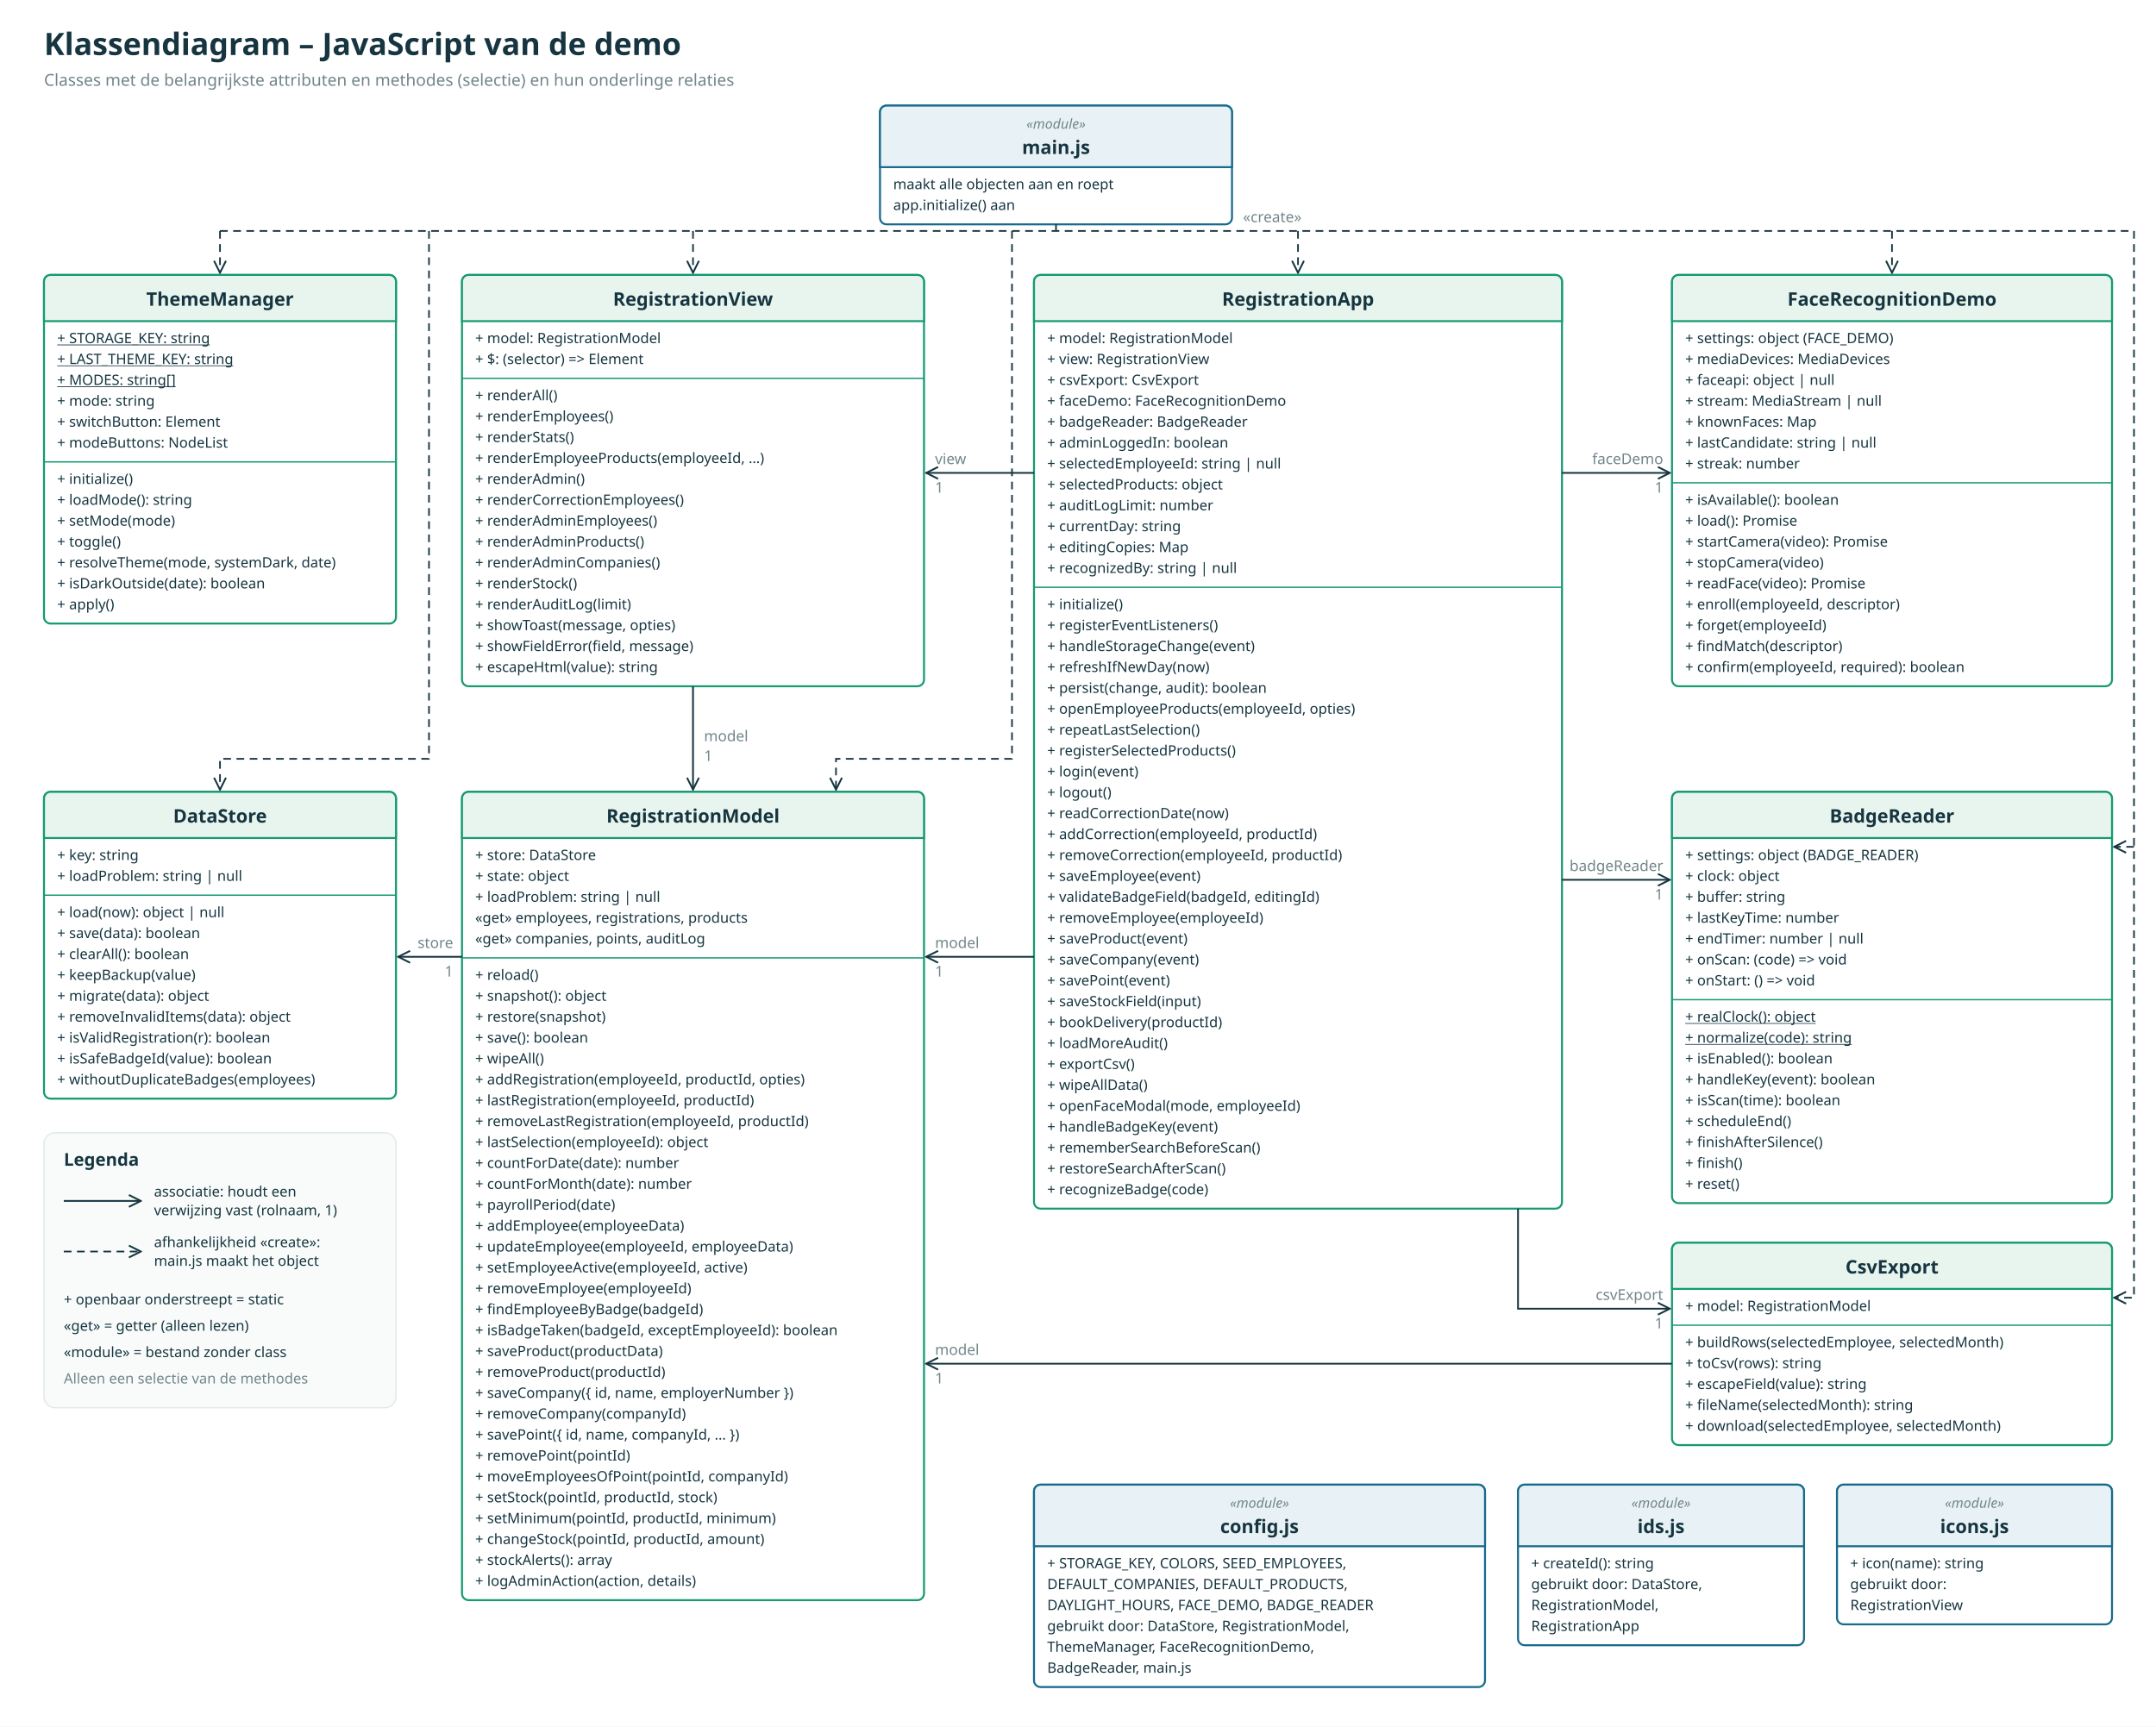
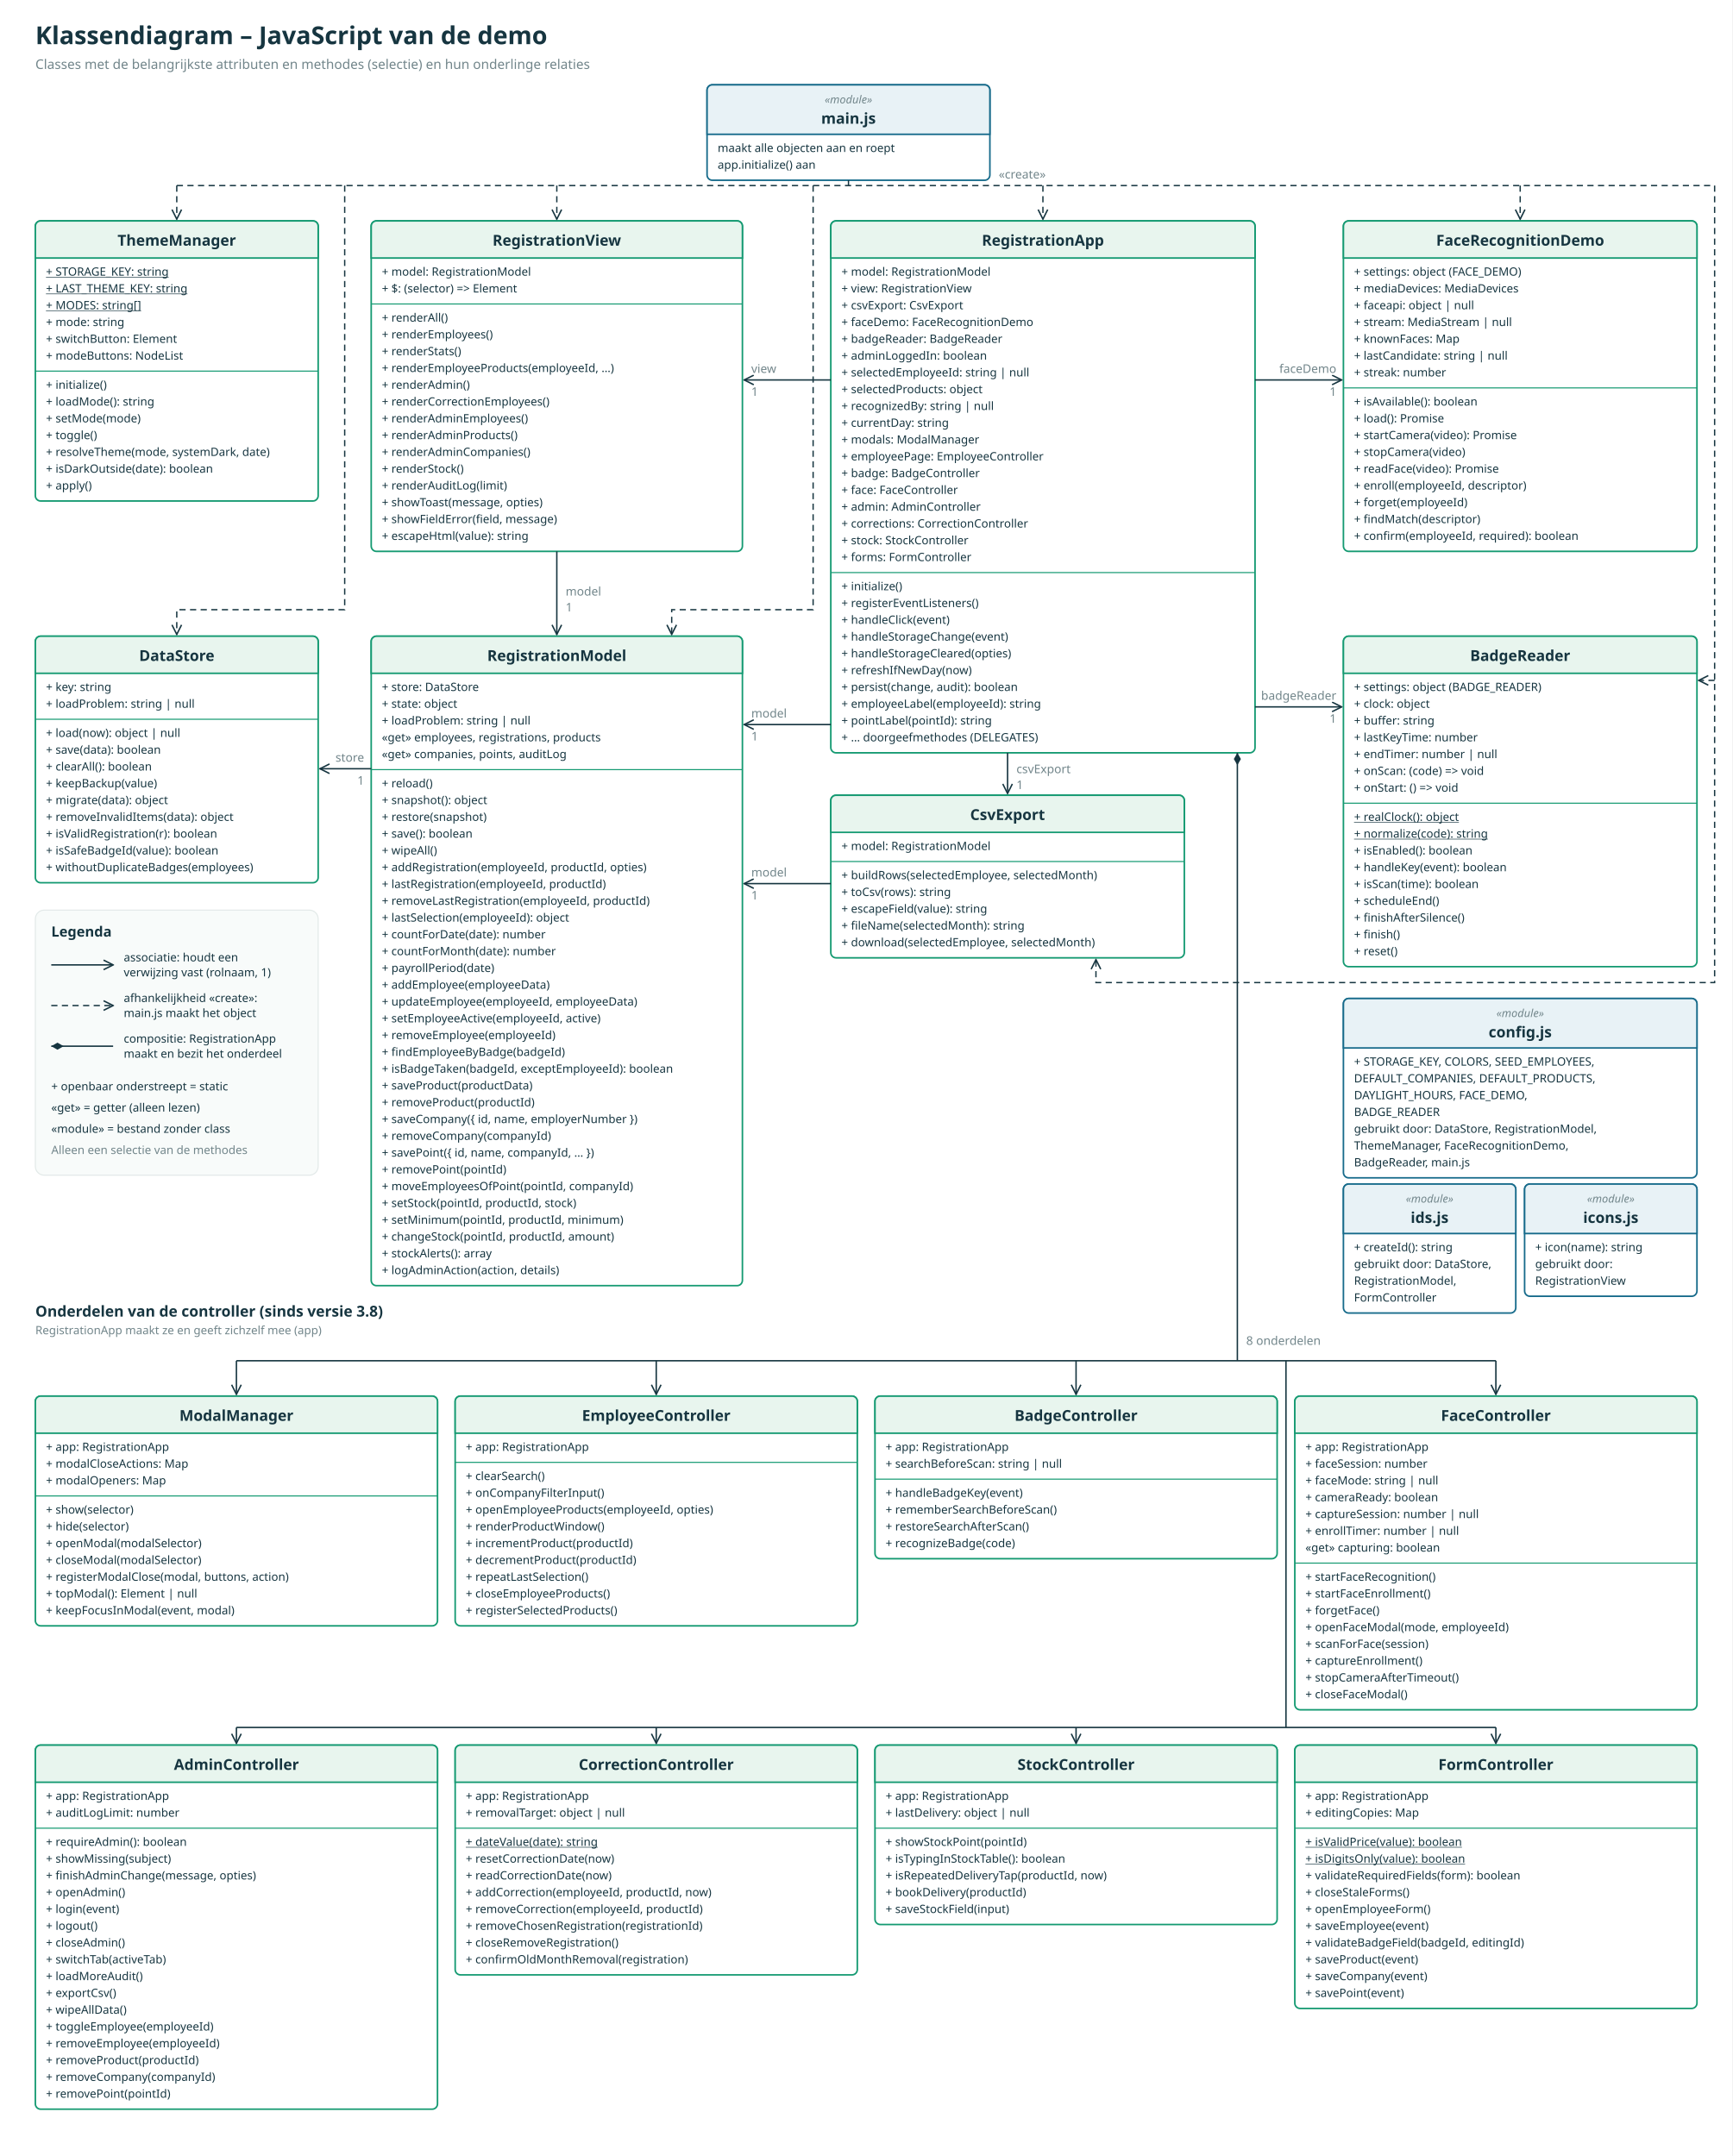
- <svg xmlns="http://www.w3.org/2000/svg" width="1960" height="1570" viewBox="0 0 1960 1570" role="img" aria-labelledby="title desc">
+ <svg xmlns="http://www.w3.org/2000/svg" width="1960" height="2440" viewBox="0 0 1960 2440" role="img" aria-labelledby="title desc">
  <defs>
    <style>
      text { font-family: "DM Sans", sans-serif; fill: #163540; }
      .kop { font-family: "Space Grotesk", "DM Sans", sans-serif; font-weight: 700; }
      .sub { fill: #71858a; }
      .lbl { font-size: 13.5px; fill: #71858a; paint-order: stroke; stroke: #ffffff; stroke-width: 4px; stroke-linejoin: round; }
      .lijn { fill: none; stroke: #163540; stroke-width: 1.6; }
      .stip { fill: none; stroke: #163540; stroke-width: 1.5; stroke-dasharray: 7 5; }
    </style>
    <marker id="pijl" viewBox="0 0 10 10" refX="9" refY="5" markerWidth="9" markerHeight="9" orient="auto-start-reverse" markerUnits="userSpaceOnUse">
      <path d="M0,0 L10,5 L0,10 z" fill="#163540" />
    </marker>
    <marker id="open" viewBox="0 0 12 12" refX="11" refY="6" markerWidth="13" markerHeight="13" orient="auto-start-reverse" markerUnits="userSpaceOnUse">
      <path d="M1,1 L11,6 L1,11" fill="none" stroke="#163540" stroke-width="1.5" />
    </marker>
  </defs>
-   <rect width="1960" height="1570" fill="#ffffff" />
+   <rect width="1960" height="2440" fill="#ffffff" />
  <text x="40" y="50" font-size="28" class="kop">Klassendiagram – JavaScript van de demo</text>
  <text x="40" y="78" font-size="15" class="sub">Classes met de belangrijkste attributen en methodes (selectie) en hun onderlinge relaties</text>
  <g>
    <rect x="800" y="96" width="320" height="108" rx="6" fill="#ffffff" stroke="#176b8b" stroke-width="1.8" class="box" />
    <path d="M806,96 H1114 A6,6 0 0 1 1120,102 V152 H800 V102 A6,6 0 0 1 806,96 Z" fill="#e8f2f6" stroke="#176b8b" stroke-width="1.8" />
    <text x="960" y="117" text-anchor="middle" font-size="12.5" font-style="italic" class="sub">«module»</text>
    <text x="960" y="140" text-anchor="middle" font-size="17" class="kop">main.js</text>
    <text x="812" y="172" font-size="13">maakt alle objecten aan en roept</text>
    <text x="812" y="191" font-size="13">app.initialize() aan</text>
  </g>
  <g>
    <rect x="40" y="250" width="320" height="317" rx="6" fill="#ffffff" stroke="#159a72" stroke-width="1.8" class="box" />
    <path d="M46,250 H354 A6,6 0 0 1 360,256 V292 H40 V256 A6,6 0 0 1 46,250 Z" fill="#e8f5ee" stroke="#159a72" stroke-width="1.8" />
    <text x="200" y="278" text-anchor="middle" font-size="17" class="kop">ThemeManager</text>
    <text x="52" y="312" font-size="13" text-decoration="underline">+ STORAGE_KEY: string</text>
    <text x="52" y="331" font-size="13" text-decoration="underline">+ LAST_THEME_KEY: string</text>
    <text x="52" y="350" font-size="13" text-decoration="underline">+ MODES: string[]</text>
    <text x="52" y="369" font-size="13">+ mode: string</text>
    <text x="52" y="388" font-size="13">+ switchButton: Element</text>
    <text x="52" y="407" font-size="13">+ modeButtons: NodeList</text>
    <path d="M40,420 L360,420" fill="none" stroke="#159a72" stroke-width="1.2" />
    <text x="52" y="440" font-size="13">+ initialize()</text>
    <text x="52" y="459" font-size="13">+ loadMode(): string</text>
    <text x="52" y="478" font-size="13">+ setMode(mode)</text>
    <text x="52" y="497" font-size="13">+ toggle()</text>
    <text x="52" y="516" font-size="13">+ resolveTheme(mode, systemDark, date)</text>
    <text x="52" y="535" font-size="13">+ isDarkOutside(date): boolean</text>
    <text x="52" y="554" font-size="13">+ apply()</text>
  </g>
  <g>
    <rect x="420" y="250" width="420" height="374" rx="6" fill="#ffffff" stroke="#159a72" stroke-width="1.8" class="box" />
    <path d="M426,250 H834 A6,6 0 0 1 840,256 V292 H420 V256 A6,6 0 0 1 426,250 Z" fill="#e8f5ee" stroke="#159a72" stroke-width="1.8" />
    <text x="630" y="278" text-anchor="middle" font-size="17" class="kop">RegistrationView</text>
    <text x="432" y="312" font-size="13">+ model: RegistrationModel</text>
    <text x="432" y="331" font-size="13">+ $: (selector) =&gt; Element</text>
    <path d="M420,344 L840,344" fill="none" stroke="#159a72" stroke-width="1.2" />
    <text x="432" y="364" font-size="13">+ renderAll()</text>
    <text x="432" y="383" font-size="13">+ renderEmployees()</text>
    <text x="432" y="402" font-size="13">+ renderStats()</text>
    <text x="432" y="421" font-size="13">+ renderEmployeeProducts(employeeId, …)</text>
    <text x="432" y="440" font-size="13">+ renderAdmin()</text>
    <text x="432" y="459" font-size="13">+ renderCorrectionEmployees()</text>
    <text x="432" y="478" font-size="13">+ renderAdminEmployees()</text>
    <text x="432" y="497" font-size="13">+ renderAdminProducts()</text>
    <text x="432" y="516" font-size="13">+ renderAdminCompanies()</text>
    <text x="432" y="535" font-size="13">+ renderStock()</text>
    <text x="432" y="554" font-size="13">+ renderAuditLog(limit)</text>
    <text x="432" y="573" font-size="13">+ showToast(message, opties)</text>
    <text x="432" y="592" font-size="13">+ showFieldError(field, message)</text>
    <text x="432" y="611" font-size="13">+ escapeHtml(value): string</text>
  </g>
  <g>
-     <rect x="940" y="250" width="480" height="849" rx="6" fill="#ffffff" stroke="#159a72" stroke-width="1.8" class="box" />
+     <rect x="940" y="250" width="480" height="602" rx="6" fill="#ffffff" stroke="#159a72" stroke-width="1.8" class="box" />
    <path d="M946,250 H1414 A6,6 0 0 1 1420,256 V292 H940 V256 A6,6 0 0 1 946,250 Z" fill="#e8f5ee" stroke="#159a72" stroke-width="1.8" />
    <text x="1180" y="278" text-anchor="middle" font-size="17" class="kop">RegistrationApp</text>
    <text x="952" y="312" font-size="13">+ model: RegistrationModel</text>
    <text x="952" y="331" font-size="13">+ view: RegistrationView</text>
    <text x="952" y="350" font-size="13">+ csvExport: CsvExport</text>
    <text x="952" y="369" font-size="13">+ faceDemo: FaceRecognitionDemo</text>
    <text x="952" y="388" font-size="13">+ badgeReader: BadgeReader</text>
    <text x="952" y="407" font-size="13">+ adminLoggedIn: boolean</text>
    <text x="952" y="426" font-size="13">+ selectedEmployeeId: string | null</text>
    <text x="952" y="445" font-size="13">+ selectedProducts: object</text>
-     <text x="952" y="464" font-size="13">+ auditLogLimit: number</text>
+     <text x="952" y="464" font-size="13">+ recognizedBy: string | null</text>
    <text x="952" y="483" font-size="13">+ currentDay: string</text>
-     <text x="952" y="502" font-size="13">+ editingCopies: Map</text>
-     <text x="952" y="521" font-size="13">+ recognizedBy: string | null</text>
-     <path d="M940,534 L1420,534" fill="none" stroke="#159a72" stroke-width="1.2" />
-     <text x="952" y="554" font-size="13">+ initialize()</text>
-     <text x="952" y="573" font-size="13">+ registerEventListeners()</text>
-     <text x="952" y="592" font-size="13">+ handleStorageChange(event)</text>
-     <text x="952" y="611" font-size="13">+ refreshIfNewDay(now)</text>
-     <text x="952" y="630" font-size="13">+ persist(change, audit): boolean</text>
-     <text x="952" y="649" font-size="13">+ openEmployeeProducts(employeeId, opties)</text>
-     <text x="952" y="668" font-size="13">+ repeatLastSelection()</text>
-     <text x="952" y="687" font-size="13">+ registerSelectedProducts()</text>
-     <text x="952" y="706" font-size="13">+ login(event)</text>
-     <text x="952" y="725" font-size="13">+ logout()</text>
-     <text x="952" y="744" font-size="13">+ readCorrectionDate(now)</text>
-     <text x="952" y="763" font-size="13">+ addCorrection(employeeId, productId)</text>
-     <text x="952" y="782" font-size="13">+ removeCorrection(employeeId, productId)</text>
-     <text x="952" y="801" font-size="13">+ saveEmployee(event)</text>
-     <text x="952" y="820" font-size="13">+ validateBadgeField(badgeId, editingId)</text>
-     <text x="952" y="839" font-size="13">+ removeEmployee(employeeId)</text>
-     <text x="952" y="858" font-size="13">+ saveProduct(event)</text>
-     <text x="952" y="877" font-size="13">+ saveCompany(event)</text>
-     <text x="952" y="896" font-size="13">+ savePoint(event)</text>
-     <text x="952" y="915" font-size="13">+ saveStockField(input)</text>
-     <text x="952" y="934" font-size="13">+ bookDelivery(productId)</text>
-     <text x="952" y="953" font-size="13">+ loadMoreAudit()</text>
-     <text x="952" y="972" font-size="13">+ exportCsv()</text>
-     <text x="952" y="991" font-size="13">+ wipeAllData()</text>
-     <text x="952" y="1010" font-size="13">+ openFaceModal(mode, employeeId)</text>
-     <text x="952" y="1029" font-size="13">+ handleBadgeKey(event)</text>
-     <text x="952" y="1048" font-size="13">+ rememberSearchBeforeScan()</text>
-     <text x="952" y="1067" font-size="13">+ restoreSearchAfterScan()</text>
-     <text x="952" y="1086" font-size="13">+ recognizeBadge(code)</text>
+     <text x="952" y="502" font-size="13">+ modals: ModalManager</text>
+     <text x="952" y="521" font-size="13">+ employeePage: EmployeeController</text>
+     <text x="952" y="540" font-size="13">+ badge: BadgeController</text>
+     <text x="952" y="559" font-size="13">+ face: FaceController</text>
+     <text x="952" y="578" font-size="13">+ admin: AdminController</text>
+     <text x="952" y="597" font-size="13">+ corrections: CorrectionController</text>
+     <text x="952" y="616" font-size="13">+ stock: StockController</text>
+     <text x="952" y="635" font-size="13">+ forms: FormController</text>
+     <path d="M940,648 L1420,648" fill="none" stroke="#159a72" stroke-width="1.2" />
+     <text x="952" y="668" font-size="13">+ initialize()</text>
+     <text x="952" y="687" font-size="13">+ registerEventListeners()</text>
+     <text x="952" y="706" font-size="13">+ handleClick(event)</text>
+     <text x="952" y="725" font-size="13">+ handleStorageChange(event)</text>
+     <text x="952" y="744" font-size="13">+ handleStorageCleared(opties)</text>
+     <text x="952" y="763" font-size="13">+ refreshIfNewDay(now)</text>
+     <text x="952" y="782" font-size="13">+ persist(change, audit): boolean</text>
+     <text x="952" y="801" font-size="13">+ employeeLabel(employeeId): string</text>
+     <text x="952" y="820" font-size="13">+ pointLabel(pointId): string</text>
+     <text x="952" y="839" font-size="13">+ … doorgeefmethodes (DELEGATES)</text>
  </g>
  <g>
    <rect x="1520" y="250" width="400" height="374" rx="6" fill="#ffffff" stroke="#159a72" stroke-width="1.8" class="box" />
    <path d="M1526,250 H1914 A6,6 0 0 1 1920,256 V292 H1520 V256 A6,6 0 0 1 1526,250 Z" fill="#e8f5ee" stroke="#159a72" stroke-width="1.8" />
    <text x="1720" y="278" text-anchor="middle" font-size="17" class="kop">FaceRecognitionDemo</text>
    <text x="1532" y="312" font-size="13">+ settings: object (FACE_DEMO)</text>
    <text x="1532" y="331" font-size="13">+ mediaDevices: MediaDevices</text>
    <text x="1532" y="350" font-size="13">+ faceapi: object | null</text>
    <text x="1532" y="369" font-size="13">+ stream: MediaStream | null</text>
    <text x="1532" y="388" font-size="13">+ knownFaces: Map</text>
    <text x="1532" y="407" font-size="13">+ lastCandidate: string | null</text>
    <text x="1532" y="426" font-size="13">+ streak: number</text>
    <path d="M1520,439 L1920,439" fill="none" stroke="#159a72" stroke-width="1.2" />
    <text x="1532" y="459" font-size="13">+ isAvailable(): boolean</text>
    <text x="1532" y="478" font-size="13">+ load(): Promise</text>
    <text x="1532" y="497" font-size="13">+ startCamera(video): Promise</text>
    <text x="1532" y="516" font-size="13">+ stopCamera(video)</text>
    <text x="1532" y="535" font-size="13">+ readFace(video): Promise</text>
    <text x="1532" y="554" font-size="13">+ enroll(employeeId, descriptor)</text>
    <text x="1532" y="573" font-size="13">+ forget(employeeId)</text>
    <text x="1532" y="592" font-size="13">+ findMatch(descriptor)</text>
    <text x="1532" y="611" font-size="13">+ confirm(employeeId, required): boolean</text>
  </g>
  <g>
    <rect x="40" y="720" width="320" height="279" rx="6" fill="#ffffff" stroke="#159a72" stroke-width="1.8" class="box" />
    <path d="M46,720 H354 A6,6 0 0 1 360,726 V762 H40 V726 A6,6 0 0 1 46,720 Z" fill="#e8f5ee" stroke="#159a72" stroke-width="1.8" />
    <text x="200" y="748" text-anchor="middle" font-size="17" class="kop">DataStore</text>
    <text x="52" y="782" font-size="13">+ key: string</text>
    <text x="52" y="801" font-size="13">+ loadProblem: string | null</text>
    <path d="M40,814 L360,814" fill="none" stroke="#159a72" stroke-width="1.2" />
    <text x="52" y="834" font-size="13">+ load(now): object | null</text>
    <text x="52" y="853" font-size="13">+ save(data): boolean</text>
    <text x="52" y="872" font-size="13">+ clearAll(): boolean</text>
    <text x="52" y="891" font-size="13">+ keepBackup(value)</text>
    <text x="52" y="910" font-size="13">+ migrate(data): object</text>
    <text x="52" y="929" font-size="13">+ removeInvalidItems(data): object</text>
    <text x="52" y="948" font-size="13">+ isValidRegistration(r): boolean</text>
    <text x="52" y="967" font-size="13">+ isSafeBadgeId(value): boolean</text>
    <text x="52" y="986" font-size="13">+ withoutDuplicateBadges(employees)</text>
  </g>
  <g>
    <rect x="420" y="720" width="420" height="735" rx="6" fill="#ffffff" stroke="#159a72" stroke-width="1.8" class="box" />
    <path d="M426,720 H834 A6,6 0 0 1 840,726 V762 H420 V726 A6,6 0 0 1 426,720 Z" fill="#e8f5ee" stroke="#159a72" stroke-width="1.8" />
    <text x="630" y="748" text-anchor="middle" font-size="17" class="kop">RegistrationModel</text>
    <text x="432" y="782" font-size="13">+ store: DataStore</text>
    <text x="432" y="801" font-size="13">+ state: object</text>
    <text x="432" y="820" font-size="13">+ loadProblem: string | null</text>
    <text x="432" y="839" font-size="13">«get» employees, registrations, products</text>
    <text x="432" y="858" font-size="13">«get» companies, points, auditLog</text>
    <path d="M420,871 L840,871" fill="none" stroke="#159a72" stroke-width="1.2" />
    <text x="432" y="891" font-size="13">+ reload()</text>
    <text x="432" y="910" font-size="13">+ snapshot(): object</text>
    <text x="432" y="929" font-size="13">+ restore(snapshot)</text>
    <text x="432" y="948" font-size="13">+ save(): boolean</text>
    <text x="432" y="967" font-size="13">+ wipeAll()</text>
    <text x="432" y="986" font-size="13">+ addRegistration(employeeId, productId, opties)</text>
    <text x="432" y="1005" font-size="13">+ lastRegistration(employeeId, productId)</text>
    <text x="432" y="1024" font-size="13">+ removeLastRegistration(employeeId, productId)</text>
    <text x="432" y="1043" font-size="13">+ lastSelection(employeeId): object</text>
    <text x="432" y="1062" font-size="13">+ countForDate(date): number</text>
    <text x="432" y="1081" font-size="13">+ countForMonth(date): number</text>
    <text x="432" y="1100" font-size="13">+ payrollPeriod(date)</text>
    <text x="432" y="1119" font-size="13">+ addEmployee(employeeData)</text>
    <text x="432" y="1138" font-size="13">+ updateEmployee(employeeId, employeeData)</text>
    <text x="432" y="1157" font-size="13">+ setEmployeeActive(employeeId, active)</text>
    <text x="432" y="1176" font-size="13">+ removeEmployee(employeeId)</text>
    <text x="432" y="1195" font-size="13">+ findEmployeeByBadge(badgeId)</text>
    <text x="432" y="1214" font-size="13">+ isBadgeTaken(badgeId, exceptEmployeeId): boolean</text>
    <text x="432" y="1233" font-size="13">+ saveProduct(productData)</text>
    <text x="432" y="1252" font-size="13">+ removeProduct(productId)</text>
    <text x="432" y="1271" font-size="13">+ saveCompany({ id, name, employerNumber })</text>
    <text x="432" y="1290" font-size="13">+ removeCompany(companyId)</text>
    <text x="432" y="1309" font-size="13">+ savePoint({ id, name, companyId, … })</text>
    <text x="432" y="1328" font-size="13">+ removePoint(pointId)</text>
    <text x="432" y="1347" font-size="13">+ moveEmployeesOfPoint(pointId, companyId)</text>
    <text x="432" y="1366" font-size="13">+ setStock(pointId, productId, stock)</text>
    <text x="432" y="1385" font-size="13">+ setMinimum(pointId, productId, minimum)</text>
    <text x="432" y="1404" font-size="13">+ changeStock(pointId, productId, amount)</text>
    <text x="432" y="1423" font-size="13">+ stockAlerts(): array</text>
    <text x="432" y="1442" font-size="13">+ logAdminAction(action, details)</text>
  </g>
  <g>
    <rect x="1520" y="720" width="400" height="374" rx="6" fill="#ffffff" stroke="#159a72" stroke-width="1.8" class="box" />
    <path d="M1526,720 H1914 A6,6 0 0 1 1920,726 V762 H1520 V726 A6,6 0 0 1 1526,720 Z" fill="#e8f5ee" stroke="#159a72" stroke-width="1.8" />
    <text x="1720" y="748" text-anchor="middle" font-size="17" class="kop">BadgeReader</text>
    <text x="1532" y="782" font-size="13">+ settings: object (BADGE_READER)</text>
    <text x="1532" y="801" font-size="13">+ clock: object</text>
    <text x="1532" y="820" font-size="13">+ buffer: string</text>
    <text x="1532" y="839" font-size="13">+ lastKeyTime: number</text>
    <text x="1532" y="858" font-size="13">+ endTimer: number | null</text>
    <text x="1532" y="877" font-size="13">+ onScan: (code) =&gt; void</text>
    <text x="1532" y="896" font-size="13">+ onStart: () =&gt; void</text>
    <path d="M1520,909 L1920,909" fill="none" stroke="#159a72" stroke-width="1.2" />
    <text x="1532" y="929" font-size="13" text-decoration="underline">+ realClock(): object</text>
    <text x="1532" y="948" font-size="13" text-decoration="underline">+ normalize(code): string</text>
    <text x="1532" y="967" font-size="13">+ isEnabled(): boolean</text>
    <text x="1532" y="986" font-size="13">+ handleKey(event): boolean</text>
    <text x="1532" y="1005" font-size="13">+ isScan(time): boolean</text>
    <text x="1532" y="1024" font-size="13">+ scheduleEnd()</text>
    <text x="1532" y="1043" font-size="13">+ finishAfterSilence()</text>
    <text x="1532" y="1062" font-size="13">+ finish()</text>
    <text x="1532" y="1081" font-size="13">+ reset()</text>
  </g>
  <g>
-     <rect x="1520" y="1130" width="400" height="184" rx="6" fill="#ffffff" stroke="#159a72" stroke-width="1.8" class="box" />
-     <path d="M1526,1130 H1914 A6,6 0 0 1 1920,1136 V1172 H1520 V1136 A6,6 0 0 1 1526,1130 Z" fill="#e8f5ee" stroke="#159a72" stroke-width="1.8" />
-     <text x="1720" y="1158" text-anchor="middle" font-size="17" class="kop">CsvExport</text>
-     <text x="1532" y="1192" font-size="13">+ model: RegistrationModel</text>
-     <path d="M1520,1205 L1920,1205" fill="none" stroke="#159a72" stroke-width="1.2" />
-     <text x="1532" y="1225" font-size="13">+ buildRows(selectedEmployee, selectedMonth)</text>
-     <text x="1532" y="1244" font-size="13">+ toCsv(rows): string</text>
-     <text x="1532" y="1263" font-size="13">+ escapeField(value): string</text>
-     <text x="1532" y="1282" font-size="13">+ fileName(selectedMonth): string</text>
-     <text x="1532" y="1301" font-size="13">+ download(selectedEmployee, selectedMonth)</text>
+     <rect x="940" y="900" width="400" height="184" rx="6" fill="#ffffff" stroke="#159a72" stroke-width="1.8" class="box" />
+     <path d="M946,900 H1334 A6,6 0 0 1 1340,906 V942 H940 V906 A6,6 0 0 1 946,900 Z" fill="#e8f5ee" stroke="#159a72" stroke-width="1.8" />
+     <text x="1140" y="928" text-anchor="middle" font-size="17" class="kop">CsvExport</text>
+     <text x="952" y="962" font-size="13">+ model: RegistrationModel</text>
+     <path d="M940,975 L1340,975" fill="none" stroke="#159a72" stroke-width="1.2" />
+     <text x="952" y="995" font-size="13">+ buildRows(selectedEmployee, selectedMonth)</text>
+     <text x="952" y="1014" font-size="13">+ toCsv(rows): string</text>
+     <text x="952" y="1033" font-size="13">+ escapeField(value): string</text>
+     <text x="952" y="1052" font-size="13">+ fileName(selectedMonth): string</text>
+     <text x="952" y="1071" font-size="13">+ download(selectedEmployee, selectedMonth)</text>
+   </g>
+   <g>
+     <rect x="40" y="1580" width="455" height="260" rx="6" fill="#ffffff" stroke="#159a72" stroke-width="1.8" class="box" />
+     <path d="M46,1580 H489 A6,6 0 0 1 495,1586 V1622 H40 V1586 A6,6 0 0 1 46,1580 Z" fill="#e8f5ee" stroke="#159a72" stroke-width="1.8" />
+     <text x="267.5" y="1608" text-anchor="middle" font-size="17" class="kop">ModalManager</text>
+     <text x="52" y="1642" font-size="13">+ app: RegistrationApp</text>
+     <text x="52" y="1661" font-size="13">+ modalCloseActions: Map</text>
+     <text x="52" y="1680" font-size="13">+ modalOpeners: Map</text>
+     <path d="M40,1693 L495,1693" fill="none" stroke="#159a72" stroke-width="1.2" />
+     <text x="52" y="1713" font-size="13">+ show(selector)</text>
+     <text x="52" y="1732" font-size="13">+ hide(selector)</text>
+     <text x="52" y="1751" font-size="13">+ openModal(modalSelector)</text>
+     <text x="52" y="1770" font-size="13">+ closeModal(modalSelector)</text>
+     <text x="52" y="1789" font-size="13">+ registerModalClose(modal, buttons, action)</text>
+     <text x="52" y="1808" font-size="13">+ topModal(): Element | null</text>
+     <text x="52" y="1827" font-size="13">+ keepFocusInModal(event, modal)</text>
+   </g>
+   <g>
+     <rect x="515" y="1580" width="455" height="260" rx="6" fill="#ffffff" stroke="#159a72" stroke-width="1.8" class="box" />
+     <path d="M521,1580 H964 A6,6 0 0 1 970,1586 V1622 H515 V1586 A6,6 0 0 1 521,1580 Z" fill="#e8f5ee" stroke="#159a72" stroke-width="1.8" />
+     <text x="742.5" y="1608" text-anchor="middle" font-size="17" class="kop">EmployeeController</text>
+     <text x="527" y="1642" font-size="13">+ app: RegistrationApp</text>
+     <path d="M515,1655 L970,1655" fill="none" stroke="#159a72" stroke-width="1.2" />
+     <text x="527" y="1675" font-size="13">+ clearSearch()</text>
+     <text x="527" y="1694" font-size="13">+ onCompanyFilterInput()</text>
+     <text x="527" y="1713" font-size="13">+ openEmployeeProducts(employeeId, opties)</text>
+     <text x="527" y="1732" font-size="13">+ renderProductWindow()</text>
+     <text x="527" y="1751" font-size="13">+ incrementProduct(productId)</text>
+     <text x="527" y="1770" font-size="13">+ decrementProduct(productId)</text>
+     <text x="527" y="1789" font-size="13">+ repeatLastSelection()</text>
+     <text x="527" y="1808" font-size="13">+ closeEmployeeProducts()</text>
+     <text x="527" y="1827" font-size="13">+ registerSelectedProducts()</text>
+   </g>
+   <g>
+     <rect x="990" y="1580" width="455" height="184" rx="6" fill="#ffffff" stroke="#159a72" stroke-width="1.8" class="box" />
+     <path d="M996,1580 H1439 A6,6 0 0 1 1445,1586 V1622 H990 V1586 A6,6 0 0 1 996,1580 Z" fill="#e8f5ee" stroke="#159a72" stroke-width="1.8" />
+     <text x="1217.5" y="1608" text-anchor="middle" font-size="17" class="kop">BadgeController</text>
+     <text x="1002" y="1642" font-size="13">+ app: RegistrationApp</text>
+     <text x="1002" y="1661" font-size="13">+ searchBeforeScan: string | null</text>
+     <path d="M990,1674 L1445,1674" fill="none" stroke="#159a72" stroke-width="1.2" />
+     <text x="1002" y="1694" font-size="13">+ handleBadgeKey(event)</text>
+     <text x="1002" y="1713" font-size="13">+ rememberSearchBeforeScan()</text>
+     <text x="1002" y="1732" font-size="13">+ restoreSearchAfterScan()</text>
+     <text x="1002" y="1751" font-size="13">+ recognizeBadge(code)</text>
+   </g>
+   <g>
+     <rect x="1465" y="1580" width="455" height="355" rx="6" fill="#ffffff" stroke="#159a72" stroke-width="1.8" class="box" />
+     <path d="M1471,1580 H1914 A6,6 0 0 1 1920,1586 V1622 H1465 V1586 A6,6 0 0 1 1471,1580 Z" fill="#e8f5ee" stroke="#159a72" stroke-width="1.8" />
+     <text x="1692.5" y="1608" text-anchor="middle" font-size="17" class="kop">FaceController</text>
+     <text x="1477" y="1642" font-size="13">+ app: RegistrationApp</text>
+     <text x="1477" y="1661" font-size="13">+ faceSession: number</text>
+     <text x="1477" y="1680" font-size="13">+ faceMode: string | null</text>
+     <text x="1477" y="1699" font-size="13">+ cameraReady: boolean</text>
+     <text x="1477" y="1718" font-size="13">+ captureSession: number | null</text>
+     <text x="1477" y="1737" font-size="13">+ enrollTimer: number | null</text>
+     <text x="1477" y="1756" font-size="13">«get» capturing: boolean</text>
+     <path d="M1465,1769 L1920,1769" fill="none" stroke="#159a72" stroke-width="1.2" />
+     <text x="1477" y="1789" font-size="13">+ startFaceRecognition()</text>
+     <text x="1477" y="1808" font-size="13">+ startFaceEnrollment()</text>
+     <text x="1477" y="1827" font-size="13">+ forgetFace()</text>
+     <text x="1477" y="1846" font-size="13">+ openFaceModal(mode, employeeId)</text>
+     <text x="1477" y="1865" font-size="13">+ scanForFace(session)</text>
+     <text x="1477" y="1884" font-size="13">+ captureEnrollment()</text>
+     <text x="1477" y="1903" font-size="13">+ stopCameraAfterTimeout()</text>
+     <text x="1477" y="1922" font-size="13">+ closeFaceModal()</text>
+   </g>
+   <g>
+     <rect x="40" y="1975" width="455" height="412" rx="6" fill="#ffffff" stroke="#159a72" stroke-width="1.8" class="box" />
+     <path d="M46,1975 H489 A6,6 0 0 1 495,1981 V2017 H40 V1981 A6,6 0 0 1 46,1975 Z" fill="#e8f5ee" stroke="#159a72" stroke-width="1.8" />
+     <text x="267.5" y="2003" text-anchor="middle" font-size="17" class="kop">AdminController</text>
+     <text x="52" y="2037" font-size="13">+ app: RegistrationApp</text>
+     <text x="52" y="2056" font-size="13">+ auditLogLimit: number</text>
+     <path d="M40,2069 L495,2069" fill="none" stroke="#159a72" stroke-width="1.2" />
+     <text x="52" y="2089" font-size="13">+ requireAdmin(): boolean</text>
+     <text x="52" y="2108" font-size="13">+ showMissing(subject)</text>
+     <text x="52" y="2127" font-size="13">+ finishAdminChange(message, opties)</text>
+     <text x="52" y="2146" font-size="13">+ openAdmin()</text>
+     <text x="52" y="2165" font-size="13">+ login(event)</text>
+     <text x="52" y="2184" font-size="13">+ logout()</text>
+     <text x="52" y="2203" font-size="13">+ closeAdmin()</text>
+     <text x="52" y="2222" font-size="13">+ switchTab(activeTab)</text>
+     <text x="52" y="2241" font-size="13">+ loadMoreAudit()</text>
+     <text x="52" y="2260" font-size="13">+ exportCsv()</text>
+     <text x="52" y="2279" font-size="13">+ wipeAllData()</text>
+     <text x="52" y="2298" font-size="13">+ toggleEmployee(employeeId)</text>
+     <text x="52" y="2317" font-size="13">+ removeEmployee(employeeId)</text>
+     <text x="52" y="2336" font-size="13">+ removeProduct(productId)</text>
+     <text x="52" y="2355" font-size="13">+ removeCompany(companyId)</text>
+     <text x="52" y="2374" font-size="13">+ removePoint(pointId)</text>
+   </g>
+   <g>
+     <rect x="515" y="1975" width="455" height="260" rx="6" fill="#ffffff" stroke="#159a72" stroke-width="1.8" class="box" />
+     <path d="M521,1975 H964 A6,6 0 0 1 970,1981 V2017 H515 V1981 A6,6 0 0 1 521,1975 Z" fill="#e8f5ee" stroke="#159a72" stroke-width="1.8" />
+     <text x="742.5" y="2003" text-anchor="middle" font-size="17" class="kop">CorrectionController</text>
+     <text x="527" y="2037" font-size="13">+ app: RegistrationApp</text>
+     <text x="527" y="2056" font-size="13">+ removalTarget: object | null</text>
+     <path d="M515,2069 L970,2069" fill="none" stroke="#159a72" stroke-width="1.2" />
+     <text x="527" y="2089" font-size="13" text-decoration="underline">+ dateValue(date): string</text>
+     <text x="527" y="2108" font-size="13">+ resetCorrectionDate(now)</text>
+     <text x="527" y="2127" font-size="13">+ readCorrectionDate(now)</text>
+     <text x="527" y="2146" font-size="13">+ addCorrection(employeeId, productId, now)</text>
+     <text x="527" y="2165" font-size="13">+ removeCorrection(employeeId, productId)</text>
+     <text x="527" y="2184" font-size="13">+ removeChosenRegistration(registrationId)</text>
+     <text x="527" y="2203" font-size="13">+ closeRemoveRegistration()</text>
+     <text x="527" y="2222" font-size="13">+ confirmOldMonthRemoval(registration)</text>
+   </g>
+   <g>
+     <rect x="990" y="1975" width="455" height="203" rx="6" fill="#ffffff" stroke="#159a72" stroke-width="1.8" class="box" />
+     <path d="M996,1975 H1439 A6,6 0 0 1 1445,1981 V2017 H990 V1981 A6,6 0 0 1 996,1975 Z" fill="#e8f5ee" stroke="#159a72" stroke-width="1.8" />
+     <text x="1217.5" y="2003" text-anchor="middle" font-size="17" class="kop">StockController</text>
+     <text x="1002" y="2037" font-size="13">+ app: RegistrationApp</text>
+     <text x="1002" y="2056" font-size="13">+ lastDelivery: object | null</text>
+     <path d="M990,2069 L1445,2069" fill="none" stroke="#159a72" stroke-width="1.2" />
+     <text x="1002" y="2089" font-size="13">+ showStockPoint(pointId)</text>
+     <text x="1002" y="2108" font-size="13">+ isTypingInStockTable(): boolean</text>
+     <text x="1002" y="2127" font-size="13">+ isRepeatedDeliveryTap(productId, now)</text>
+     <text x="1002" y="2146" font-size="13">+ bookDelivery(productId)</text>
+     <text x="1002" y="2165" font-size="13">+ saveStockField(input)</text>
+   </g>
+   <g>
+     <rect x="1465" y="1975" width="455" height="298" rx="6" fill="#ffffff" stroke="#159a72" stroke-width="1.8" class="box" />
+     <path d="M1471,1975 H1914 A6,6 0 0 1 1920,1981 V2017 H1465 V1981 A6,6 0 0 1 1471,1975 Z" fill="#e8f5ee" stroke="#159a72" stroke-width="1.8" />
+     <text x="1692.5" y="2003" text-anchor="middle" font-size="17" class="kop">FormController</text>
+     <text x="1477" y="2037" font-size="13">+ app: RegistrationApp</text>
+     <text x="1477" y="2056" font-size="13">+ editingCopies: Map</text>
+     <path d="M1465,2069 L1920,2069" fill="none" stroke="#159a72" stroke-width="1.2" />
+     <text x="1477" y="2089" font-size="13" text-decoration="underline">+ isValidPrice(value): boolean</text>
+     <text x="1477" y="2108" font-size="13" text-decoration="underline">+ isDigitsOnly(value): boolean</text>
+     <text x="1477" y="2127" font-size="13">+ validateRequiredFields(form): boolean</text>
+     <text x="1477" y="2146" font-size="13">+ closeStaleForms()</text>
+     <text x="1477" y="2165" font-size="13">+ openEmployeeForm()</text>
+     <text x="1477" y="2184" font-size="13">+ saveEmployee(event)</text>
+     <text x="1477" y="2203" font-size="13">+ validateBadgeField(badgeId, editingId)</text>
+     <text x="1477" y="2222" font-size="13">+ saveProduct(event)</text>
+     <text x="1477" y="2241" font-size="13">+ saveCompany(event)</text>
+     <text x="1477" y="2260" font-size="13">+ savePoint(event)</text>
  </g>
  <path d="M960,204 V210" class="stip" />
  <path d="M200,210 H1940" class="stip" />
  <text x="1130" y="202" class="lbl">«create»</text>
  <path d="M200,210 V248" class="stip" marker-end="url(#open)" />
  <path d="M630,210 V248" class="stip" marker-end="url(#open)" />
  <path d="M1180,210 V248" class="stip" marker-end="url(#open)" />
  <path d="M1720,210 V248" class="stip" marker-end="url(#open)" />
  <path d="M390,210 V690 H200 V718" class="stip" marker-end="url(#open)" />
  <path d="M920,210 V690 H760 V718" class="stip" marker-end="url(#open)" />
-   <path d="M1940,210 V1180 H1922" class="stip" marker-end="url(#open)" />
+   <path d="M1940,210 V1112 H1240 V1086" class="stip" marker-end="url(#open)" />
  <path d="M1940,770 H1922" class="stip" marker-end="url(#open)" />
  <path d="M940,430 H842" class="lijn" marker-end="url(#open)" />
  <text x="850" y="422" font-size="13" class="lbl">view</text>
  <text x="850" y="448" font-size="13" class="lbl">1</text>
  <path d="M1420,430 H1518" class="lijn" marker-end="url(#open)" />
  <text x="1512" y="422" text-anchor="end" font-size="13" class="lbl">faceDemo</text>
  <text x="1512" y="448" text-anchor="end" font-size="13" class="lbl">1</text>
  <path d="M1420,800 H1518" class="lijn" marker-end="url(#open)" />
  <text x="1512" y="792" text-anchor="end" font-size="13" class="lbl">badgeReader</text>
  <text x="1512" y="818" text-anchor="end" font-size="13" class="lbl">1</text>
-   <path d="M1380,1099 V1190 H1518" class="lijn" marker-end="url(#open)" />
-   <text x="1512" y="1182" text-anchor="end" font-size="13" class="lbl">csvExport</text>
-   <text x="1512" y="1208" text-anchor="end" font-size="13" class="lbl">1</text>
-   <path d="M940,870 H842" class="lijn" marker-end="url(#open)" />
-   <text x="850" y="862" font-size="13" class="lbl">model</text>
-   <text x="850" y="888" font-size="13" class="lbl">1</text>
+   <path d="M1140,852 V898" class="lijn" marker-end="url(#open)" />
+   <text x="1150" y="875" font-size="13" class="lbl">csvExport</text>
+   <text x="1150" y="893" font-size="13" class="lbl">1</text>
+   <path d="M940,820 H842" class="lijn" marker-end="url(#open)" />
+   <text x="850" y="812" font-size="13" class="lbl">model</text>
+   <text x="850" y="838" font-size="13" class="lbl">1</text>
  <path d="M630,624 V718" class="lijn" marker-end="url(#open)" />
  <text x="640" y="674" font-size="13" class="lbl">model</text>
  <text x="640" y="692" font-size="13" class="lbl">1</text>
-   <path d="M1520,1240 H842" class="lijn" marker-end="url(#open)" />
-   <text x="850" y="1232" font-size="13" class="lbl">model</text>
-   <text x="850" y="1258" font-size="13" class="lbl">1</text>
+   <path d="M940,1000 H842" class="lijn" marker-end="url(#open)" />
+   <text x="850" y="992" font-size="13" class="lbl">model</text>
+   <text x="850" y="1018" font-size="13" class="lbl">1</text>
  <path d="M420,870 H362" class="lijn" marker-end="url(#open)" />
  <text x="412" y="862" text-anchor="end" font-size="13" class="lbl">store</text>
  <text x="412" y="888" text-anchor="end" font-size="13" class="lbl">1</text>
-   <g>
-     <rect x="940" y="1350" width="410" height="184" rx="6" fill="#ffffff" stroke="#176b8b" stroke-width="1.8" class="box" />
-     <path d="M946,1350 H1344 A6,6 0 0 1 1350,1356 V1406 H940 V1356 A6,6 0 0 1 946,1350 Z" fill="#e8f2f6" stroke="#176b8b" stroke-width="1.8" />
-     <text x="1145" y="1371" text-anchor="middle" font-size="12.5" font-style="italic" class="sub">«module»</text>
-     <text x="1145" y="1394" text-anchor="middle" font-size="17" class="kop">config.js</text>
-     <text x="952" y="1426" font-size="13">+ STORAGE_KEY, COLORS, SEED_EMPLOYEES,</text>
-     <text x="952" y="1445" font-size="13">   DEFAULT_COMPANIES, DEFAULT_PRODUCTS,</text>
-     <text x="952" y="1464" font-size="13">   DAYLIGHT_HOURS, FACE_DEMO, BADGE_READER</text>
-     <text x="952" y="1483" font-size="13">gebruikt door: DataStore, RegistrationModel,</text>
-     <text x="952" y="1502" font-size="13">ThemeManager, FaceRecognitionDemo,</text>
-     <text x="952" y="1521" font-size="13">BadgeReader, main.js</text>
-   </g>
-   <g>
-     <rect x="1380" y="1350" width="260" height="146" rx="6" fill="#ffffff" stroke="#176b8b" stroke-width="1.8" class="box" />
-     <path d="M1386,1350 H1634 A6,6 0 0 1 1640,1356 V1406 H1380 V1356 A6,6 0 0 1 1386,1350 Z" fill="#e8f2f6" stroke="#176b8b" stroke-width="1.8" />
-     <text x="1510" y="1371" text-anchor="middle" font-size="12.5" font-style="italic" class="sub">«module»</text>
-     <text x="1510" y="1394" text-anchor="middle" font-size="17" class="kop">ids.js</text>
-     <text x="1392" y="1426" font-size="13">+ createId(): string</text>
-     <text x="1392" y="1445" font-size="13">gebruikt door: DataStore,</text>
-     <text x="1392" y="1464" font-size="13">RegistrationModel,</text>
-     <text x="1392" y="1483" font-size="13">RegistrationApp</text>
-   </g>
-   <g>
-     <rect x="1670" y="1350" width="250" height="127" rx="6" fill="#ffffff" stroke="#176b8b" stroke-width="1.8" class="box" />
-     <path d="M1676,1350 H1914 A6,6 0 0 1 1920,1356 V1406 H1670 V1356 A6,6 0 0 1 1676,1350 Z" fill="#e8f2f6" stroke="#176b8b" stroke-width="1.8" />
-     <text x="1795" y="1371" text-anchor="middle" font-size="12.5" font-style="italic" class="sub">«module»</text>
-     <text x="1795" y="1394" text-anchor="middle" font-size="17" class="kop">icons.js</text>
-     <text x="1682" y="1426" font-size="13">+ icon(name): string</text>
-     <text x="1682" y="1445" font-size="13">gebruikt door:</text>
-     <text x="1682" y="1464" font-size="13">RegistrationView</text>
-   </g>
-   <rect x="40" y="1030" width="320" height="250" rx="10" fill="#f8fbfa" stroke="#e2e9e8" stroke-width="1.2" class="box" />
+   <defs>
+     <marker id="ruit" viewBox="0 0 16 10" refX="15" refY="5" markerWidth="16" markerHeight="10" orient="auto-start-reverse" markerUnits="userSpaceOnUse">
+       <path d="M1,5 L8,1 L15,5 L8,9 z" fill="#163540" />
+     </marker>
+   </defs>
+   <path d="M1400,852 V1540" class="lijn" marker-start="url(#ruit)" />
+   <text x="1410" y="1522" font-size="13" class="lbl">8 onderdelen</text>
+   <path d="M267.5,1540 H1692.5" class="lijn" />
+   <path d="M267.5,1540 V1578" class="lijn" marker-end="url(#open)" />
+   <path d="M742.5,1540 V1578" class="lijn" marker-end="url(#open)" />
+   <path d="M1217.5,1540 V1578" class="lijn" marker-end="url(#open)" />
+   <path d="M1692.5,1540 V1578" class="lijn" marker-end="url(#open)" />
+   <path d="M1455,1540 V1955" class="lijn" />
+   <path d="M267.5,1955 H1692.5" class="lijn" />
+   <path d="M267.5,1955 V1973" class="lijn" marker-end="url(#open)" />
+   <path d="M742.5,1955 V1973" class="lijn" marker-end="url(#open)" />
+   <path d="M1217.5,1955 V1973" class="lijn" marker-end="url(#open)" />
+   <path d="M1692.5,1955 V1973" class="lijn" marker-end="url(#open)" />
+   <text x="40" y="1490" font-size="17" class="kop">Onderdelen van de controller (sinds versie 3.8)</text>
+   <text x="40" y="1510" font-size="13" class="sub">RegistrationApp maakt ze en geeft zichzelf mee (app)</text>
+   <g>
+     <rect x="1520" y="1130" width="400" height="203" rx="6" fill="#ffffff" stroke="#176b8b" stroke-width="1.8" class="box" />
+     <path d="M1526,1130 H1914 A6,6 0 0 1 1920,1136 V1186 H1520 V1136 A6,6 0 0 1 1526,1130 Z" fill="#e8f2f6" stroke="#176b8b" stroke-width="1.8" />
+     <text x="1720" y="1151" text-anchor="middle" font-size="12.5" font-style="italic" class="sub">«module»</text>
+     <text x="1720" y="1174" text-anchor="middle" font-size="17" class="kop">config.js</text>
+     <text x="1532" y="1206" font-size="13">+ STORAGE_KEY, COLORS, SEED_EMPLOYEES,</text>
+     <text x="1532" y="1225" font-size="13">   DEFAULT_COMPANIES, DEFAULT_PRODUCTS,</text>
+     <text x="1532" y="1244" font-size="13">   DAYLIGHT_HOURS, FACE_DEMO,</text>
+     <text x="1532" y="1263" font-size="13">   BADGE_READER</text>
+     <text x="1532" y="1282" font-size="13">gebruikt door: DataStore, RegistrationModel,</text>
+     <text x="1532" y="1301" font-size="13">ThemeManager, FaceRecognitionDemo,</text>
+     <text x="1532" y="1320" font-size="13">BadgeReader, main.js</text>
+   </g>
+   <g>
+     <rect x="1520" y="1340" width="195" height="146" rx="6" fill="#ffffff" stroke="#176b8b" stroke-width="1.8" class="box" />
+     <path d="M1526,1340 H1709 A6,6 0 0 1 1715,1346 V1396 H1520 V1346 A6,6 0 0 1 1526,1340 Z" fill="#e8f2f6" stroke="#176b8b" stroke-width="1.8" />
+     <text x="1617.5" y="1361" text-anchor="middle" font-size="12.5" font-style="italic" class="sub">«module»</text>
+     <text x="1617.5" y="1384" text-anchor="middle" font-size="17" class="kop">ids.js</text>
+     <text x="1532" y="1416" font-size="13">+ createId(): string</text>
+     <text x="1532" y="1435" font-size="13">gebruikt door: DataStore,</text>
+     <text x="1532" y="1454" font-size="13">RegistrationModel,</text>
+     <text x="1532" y="1473" font-size="13">FormController</text>
+   </g>
+   <g>
+     <rect x="1725" y="1340" width="195" height="127" rx="6" fill="#ffffff" stroke="#176b8b" stroke-width="1.8" class="box" />
+     <path d="M1731,1340 H1914 A6,6 0 0 1 1920,1346 V1396 H1725 V1346 A6,6 0 0 1 1731,1340 Z" fill="#e8f2f6" stroke="#176b8b" stroke-width="1.8" />
+     <text x="1822.5" y="1361" text-anchor="middle" font-size="12.5" font-style="italic" class="sub">«module»</text>
+     <text x="1822.5" y="1384" text-anchor="middle" font-size="17" class="kop">icons.js</text>
+     <text x="1737" y="1416" font-size="13">+ icon(name): string</text>
+     <text x="1737" y="1435" font-size="13">gebruikt door:</text>
+     <text x="1737" y="1454" font-size="13">RegistrationView</text>
+   </g>
+   <rect x="40" y="1030" width="320" height="300" rx="10" fill="#f8fbfa" stroke="#e2e9e8" stroke-width="1.2" class="box" />
  <text x="58" y="1060" font-size="16" class="kop">Legenda</text>
  <path d="M58,1092 L128,1092" class="lijn" marker-end="url(#open)" />
  <text x="140" y="1088" font-size="13">associatie: houdt een</text>
  <text x="140" y="1105" font-size="13">verwijzing vast (rolnaam, 1)</text>
  <path d="M58,1138 L128,1138" class="stip" marker-end="url(#open)" />
  <text x="140" y="1134" font-size="13">afhankelijkheid «create»:</text>
  <text x="140" y="1151" font-size="13">main.js maakt het object</text>
-   <text x="58" y="1186" font-size="13">+ openbaar   onderstreept = static</text>
-   <text x="58" y="1210" font-size="13">«get» = getter (alleen lezen)</text>
-   <text x="58" y="1234" font-size="13">«module» = bestand zonder class</text>
-   <text x="58" y="1258" font-size="13" class="sub">Alleen een selectie van de methodes</text>
+   <path d="M58,1184 L128,1184" class="lijn" marker-start="url(#ruit)" />
+   <text x="140" y="1180" font-size="13">compositie: RegistrationApp</text>
+   <text x="140" y="1197" font-size="13">maakt en bezit het onderdeel</text>
+   <text x="58" y="1234" font-size="13">+ openbaar   onderstreept = static</text>
+   <text x="58" y="1258" font-size="13">«get» = getter (alleen lezen)</text>
+   <text x="58" y="1282" font-size="13">«module» = bestand zonder class</text>
+   <text x="58" y="1306" font-size="13" class="sub">Alleen een selectie van de methodes</text>
</svg>
